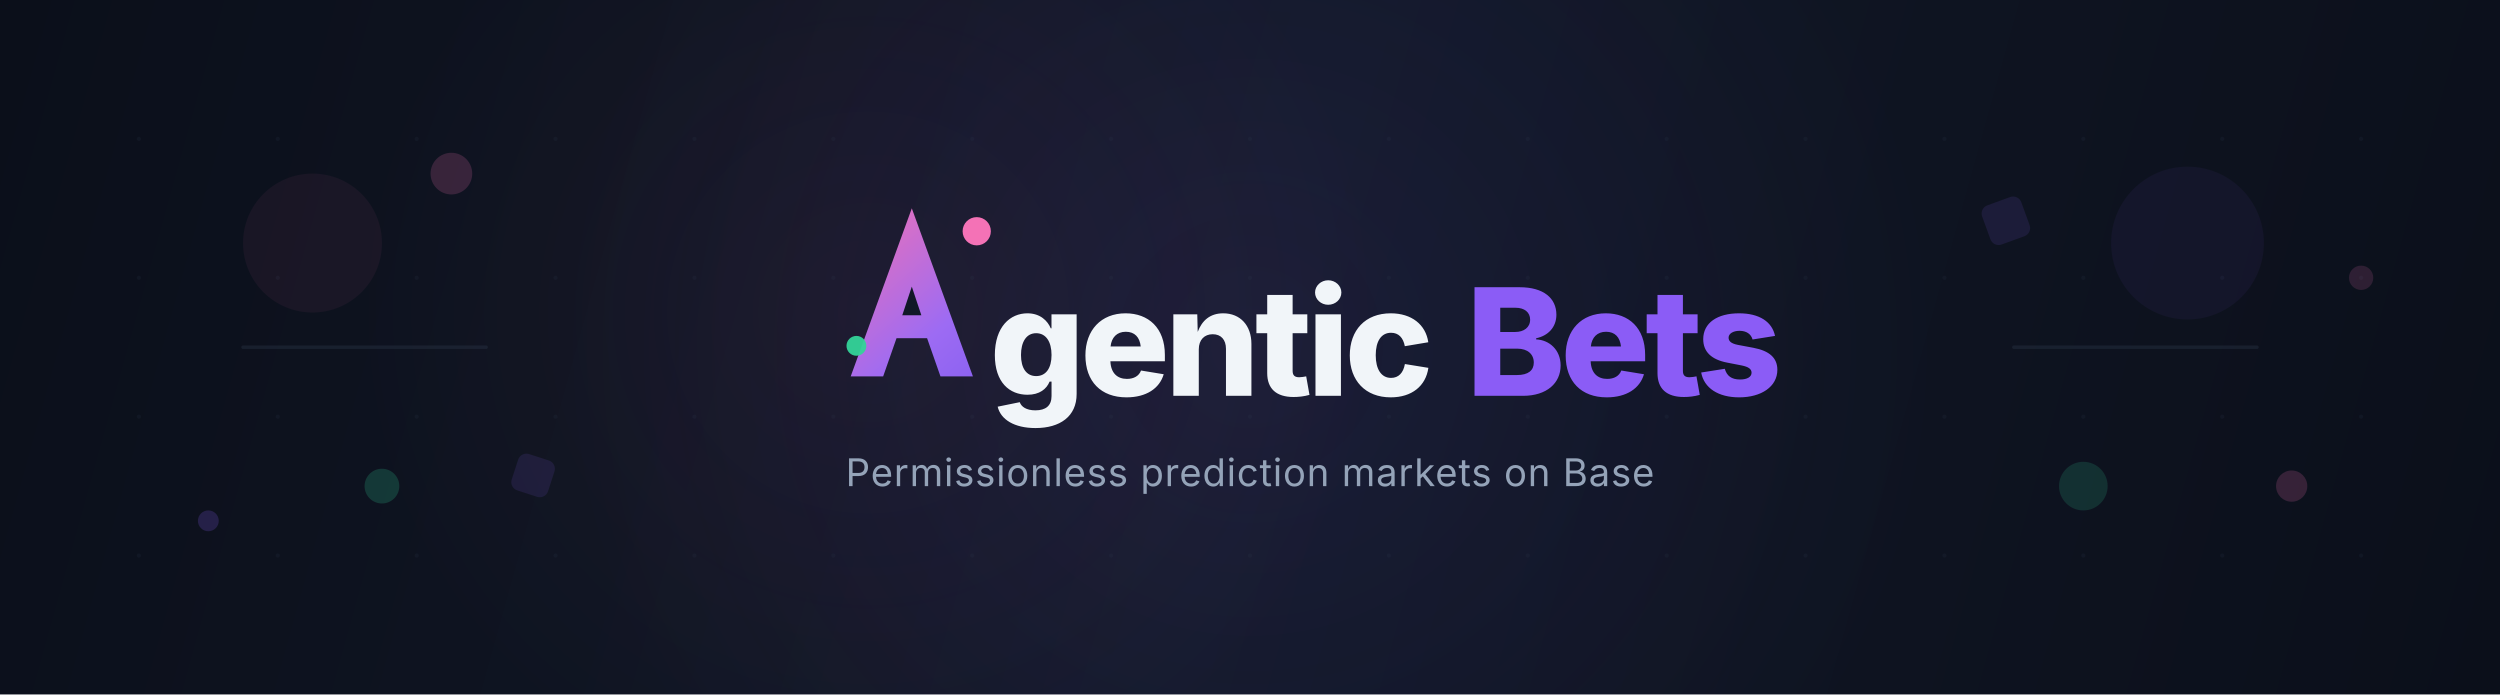
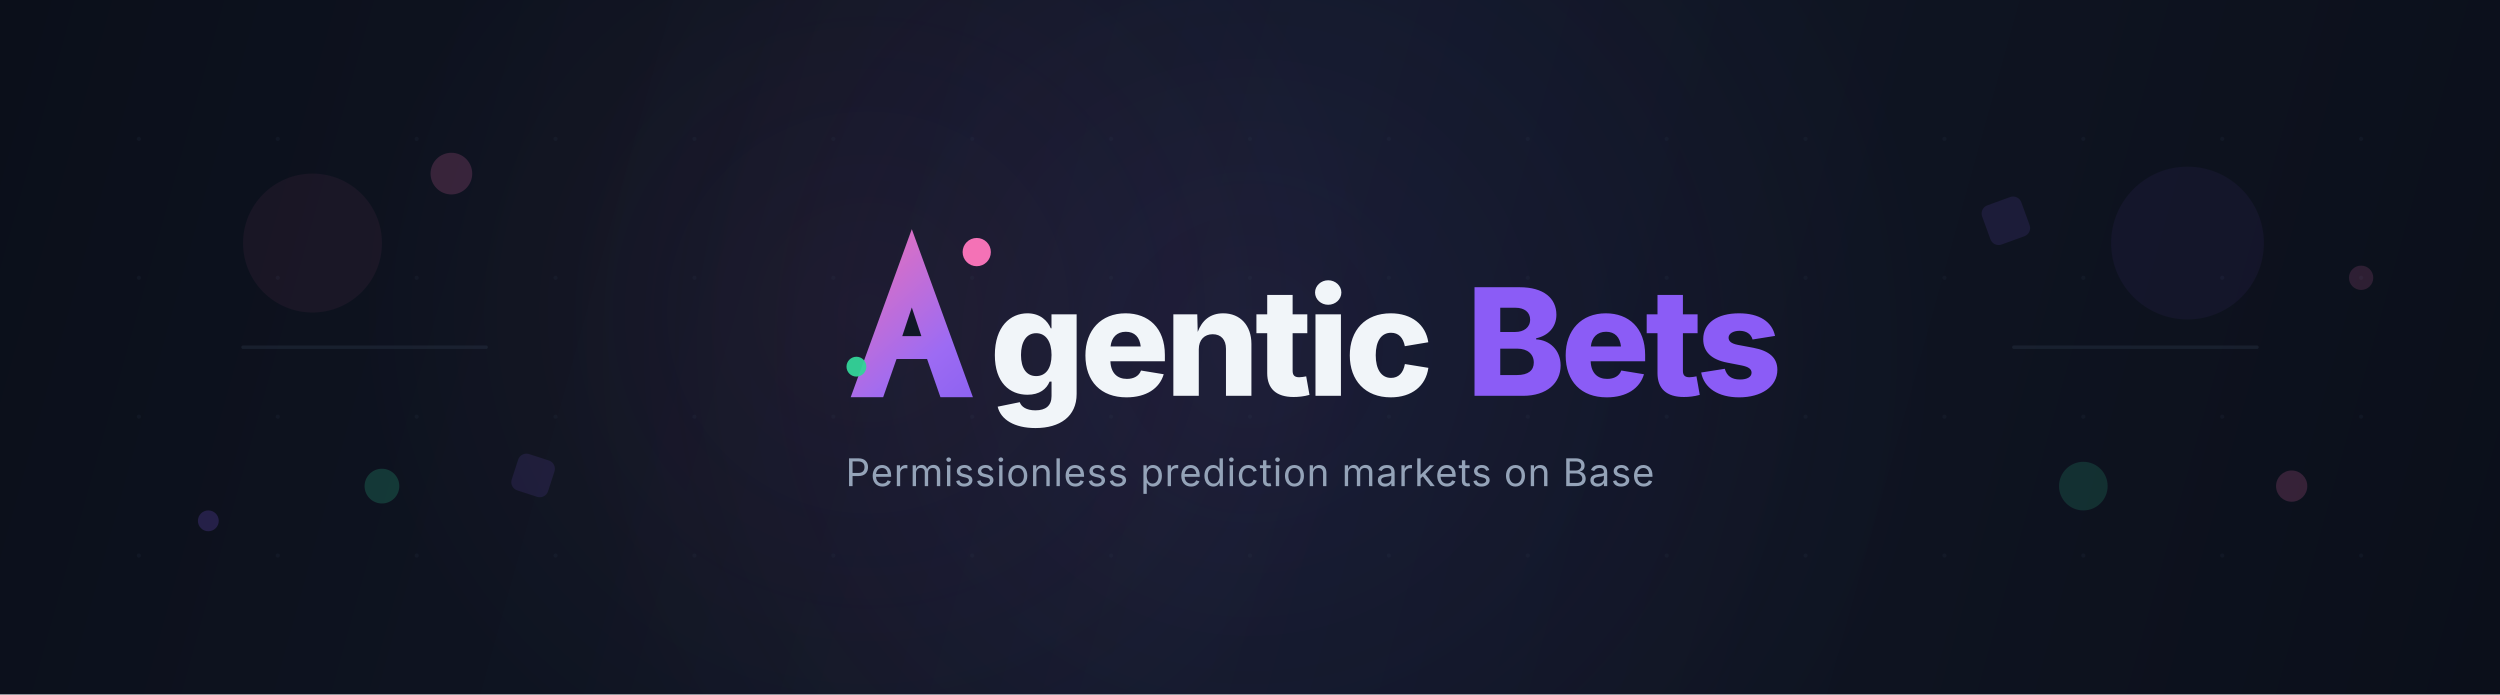
<svg xmlns="http://www.w3.org/2000/svg" width="1440" height="400" viewBox="0 0 1440 400" fill="none">
  <defs>
    <linearGradient id="bg-grad" x1="0" y1="0" x2="1440" y2="400" gradientUnits="userSpaceOnUse">
      <stop stop-color="#0B0F1A" />
      <stop offset="0.5" stop-color="#111827" />
      <stop offset="1" stop-color="#0B0F1A" />
    </linearGradient>
    <linearGradient id="a-fill" x1="0" y1="0" x2="50" y2="56" gradientUnits="userSpaceOnUse">
      <stop stop-color="#EF71B5" />
      <stop offset="0.52" stop-color="#9D6BF3" />
      <stop offset="1" stop-color="#7757EE" />
    </linearGradient>
    <linearGradient id="accent-line" x1="0" y1="0" x2="200" y2="0" gradientUnits="userSpaceOnUse">
      <stop stop-color="#7757EE" stop-opacity="0" />
      <stop offset="0.5" stop-color="#9D6BF3" />
      <stop offset="1" stop-color="#7757EE" stop-opacity="0" />
    </linearGradient>
    <radialGradient id="glow-purple" cx="720" cy="200" r="400" gradientUnits="userSpaceOnUse">
      <stop stop-color="#8B5CF6" stop-opacity="0.08" />
      <stop offset="1" stop-color="#8B5CF6" stop-opacity="0" />
    </radialGradient>
    <radialGradient id="glow-pink" cx="500" cy="180" r="300" gradientUnits="userSpaceOnUse">
      <stop stop-color="#F472B6" stop-opacity="0.05" />
      <stop offset="1" stop-color="#F472B6" stop-opacity="0" />
    </radialGradient>
  </defs>
  <rect width="1440" height="400" fill="url(#bg-grad)" />
  <rect width="1440" height="400" fill="url(#glow-purple)" />
  <rect width="1440" height="400" fill="url(#glow-pink)" />
  <g fill="#334155" fill-opacity="0.15">
    <circle cx="80" cy="80" r="1.2" />
    <circle cx="160" cy="80" r="1.2" />
    <circle cx="240" cy="80" r="1.2" />
    <circle cx="320" cy="80" r="1.2" />
    <circle cx="400" cy="80" r="1.2" />
    <circle cx="480" cy="80" r="1.2" />
    <circle cx="560" cy="80" r="1.2" />
    <circle cx="640" cy="80" r="1.2" />
    <circle cx="720" cy="80" r="1.2" />
    <circle cx="800" cy="80" r="1.2" />
    <circle cx="880" cy="80" r="1.2" />
    <circle cx="960" cy="80" r="1.2" />
    <circle cx="1040" cy="80" r="1.2" />
    <circle cx="1120" cy="80" r="1.2" />
    <circle cx="1200" cy="80" r="1.2" />
    <circle cx="1280" cy="80" r="1.2" />
    <circle cx="1360" cy="80" r="1.2" />
    <circle cx="80" cy="160" r="1.2" />
    <circle cx="160" cy="160" r="1.2" />
    <circle cx="240" cy="160" r="1.2" />
    <circle cx="320" cy="160" r="1.2" />
    <circle cx="400" cy="160" r="1.2" />
    <circle cx="480" cy="160" r="1.2" />
    <circle cx="560" cy="160" r="1.2" />
    <circle cx="640" cy="160" r="1.2" />
    <circle cx="720" cy="160" r="1.2" />
    <circle cx="800" cy="160" r="1.2" />
    <circle cx="880" cy="160" r="1.2" />
    <circle cx="960" cy="160" r="1.2" />
    <circle cx="1040" cy="160" r="1.2" />
    <circle cx="1120" cy="160" r="1.2" />
    <circle cx="1200" cy="160" r="1.2" />
    <circle cx="1280" cy="160" r="1.2" />
    <circle cx="1360" cy="160" r="1.2" />
    <circle cx="80" cy="240" r="1.2" />
    <circle cx="160" cy="240" r="1.2" />
    <circle cx="240" cy="240" r="1.2" />
    <circle cx="320" cy="240" r="1.2" />
    <circle cx="400" cy="240" r="1.2" />
    <circle cx="480" cy="240" r="1.2" />
    <circle cx="560" cy="240" r="1.2" />
    <circle cx="640" cy="240" r="1.2" />
    <circle cx="720" cy="240" r="1.2" />
    <circle cx="800" cy="240" r="1.2" />
    <circle cx="880" cy="240" r="1.2" />
    <circle cx="960" cy="240" r="1.2" />
    <circle cx="1040" cy="240" r="1.2" />
    <circle cx="1120" cy="240" r="1.2" />
    <circle cx="1200" cy="240" r="1.2" />
    <circle cx="1280" cy="240" r="1.2" />
    <circle cx="1360" cy="240" r="1.2" />
    <circle cx="80" cy="320" r="1.2" />
    <circle cx="160" cy="320" r="1.2" />
    <circle cx="240" cy="320" r="1.2" />
    <circle cx="320" cy="320" r="1.2" />
    <circle cx="400" cy="320" r="1.2" />
    <circle cx="480" cy="320" r="1.2" />
    <circle cx="560" cy="320" r="1.2" />
    <circle cx="640" cy="320" r="1.2" />
    <circle cx="720" cy="320" r="1.2" />
    <circle cx="800" cy="320" r="1.2" />
    <circle cx="880" cy="320" r="1.2" />
    <circle cx="960" cy="320" r="1.2" />
    <circle cx="1040" cy="320" r="1.2" />
    <circle cx="1120" cy="320" r="1.2" />
    <circle cx="1200" cy="320" r="1.2" />
    <circle cx="1280" cy="320" r="1.2" />
    <circle cx="1360" cy="320" r="1.2" />
  </g>
  <circle cx="180" cy="140" r="40" fill="#F472B6" fill-opacity="0.06" />
  <circle cx="260" cy="100" r="12" fill="#F472B6" fill-opacity="0.18" />
  <circle cx="220" cy="280" r="10" fill="#34D399" fill-opacity="0.2" />
  <rect x="300" y="260" width="22" height="22" rx="5" transform="rotate(18 300 260)" fill="#8B5CF6" fill-opacity="0.12" />
  <circle cx="120" cy="300" r="6" fill="#8B5CF6" fill-opacity="0.2" />
  <path d="M140 200H280" stroke="#334155" stroke-width="2" stroke-linecap="round" stroke-opacity="0.3" />
  <circle cx="1260" cy="140" r="44" fill="#8B5CF6" fill-opacity="0.06" />
  <circle cx="1200" cy="280" r="14" fill="#34D399" fill-opacity="0.16" />
  <circle cx="1320" cy="280" r="9" fill="#F472B6" fill-opacity="0.18" />
  <rect x="1140" y="120" width="24" height="24" rx="5" transform="rotate(-20 1140 120)" fill="#8B5CF6" fill-opacity="0.12" />
  <circle cx="1360" cy="160" r="7" fill="#F472B6" fill-opacity="0.15" />
  <path d="M1160 200H1300" stroke="#334155" stroke-width="2" stroke-linecap="round" stroke-opacity="0.3" />
-   <g transform="translate(490 120) scale(2.2)">
+   <g transform="translate(490 132) scale(2.2)">
    <path d="M16 0L32 44H23.5L20 34H12L8.5 44H0L16 0Z" fill="url(#a-fill)" />
    <path d="M13.5 28H18.5L16 20.5L13.5 28Z" fill="#111827" />
    <circle cx="33" cy="6" r="3.7" fill="#F472B6" />
    <circle cx="1.5" cy="36" r="2.6" fill="#34D399" fill-opacity="0.95" />
  </g>
  <text x="570" y="228" font-family="system-ui, -apple-system, sans-serif" font-size="86" font-weight="800" letter-spacing="-2.8">
    <tspan fill="#F1F5F9">gentic </tspan>
    <tspan fill="#8B5CF6">Bets</tspan>
  </text>
  <text x="720" y="280" font-family="system-ui, -apple-system, sans-serif" font-size="22" font-weight="400" fill="#94A3B8" text-anchor="middle" letter-spacing="0.5">
    Permissionless prediction markets on Base
  </text>
  <rect x="570" y="300" width="300" height="2" rx="1" fill="url(#accent-line)" />
</svg>
